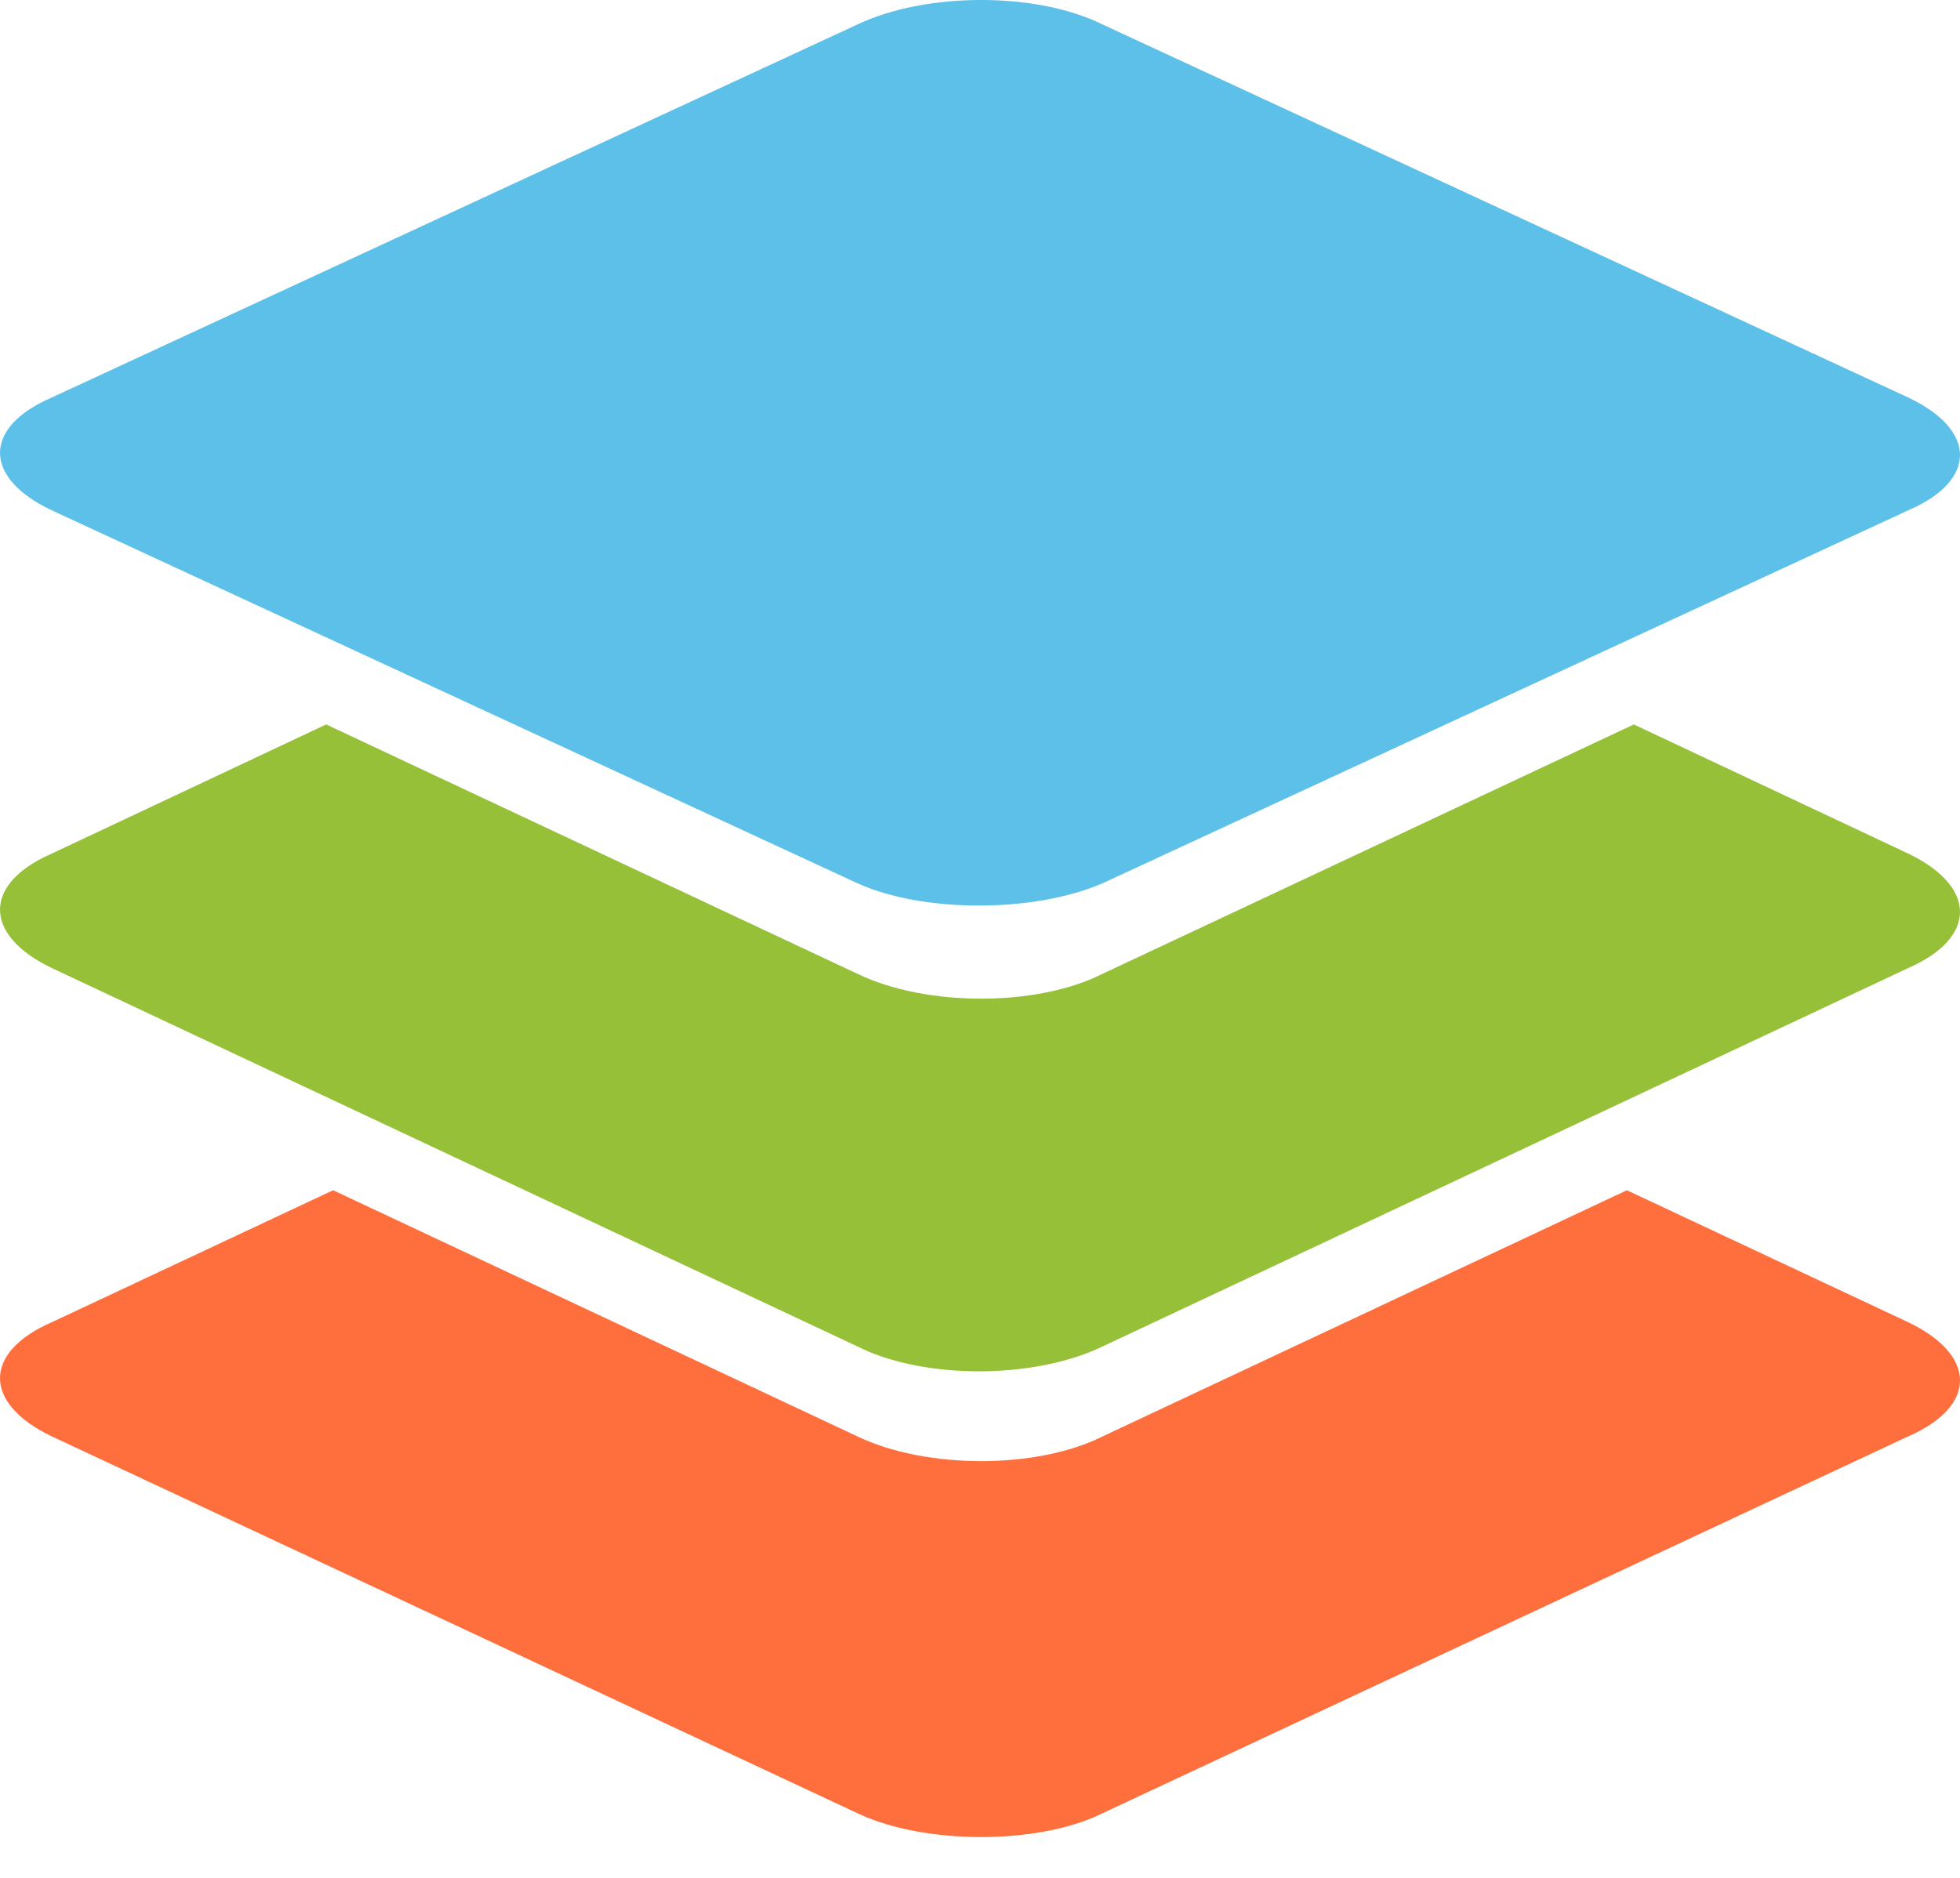
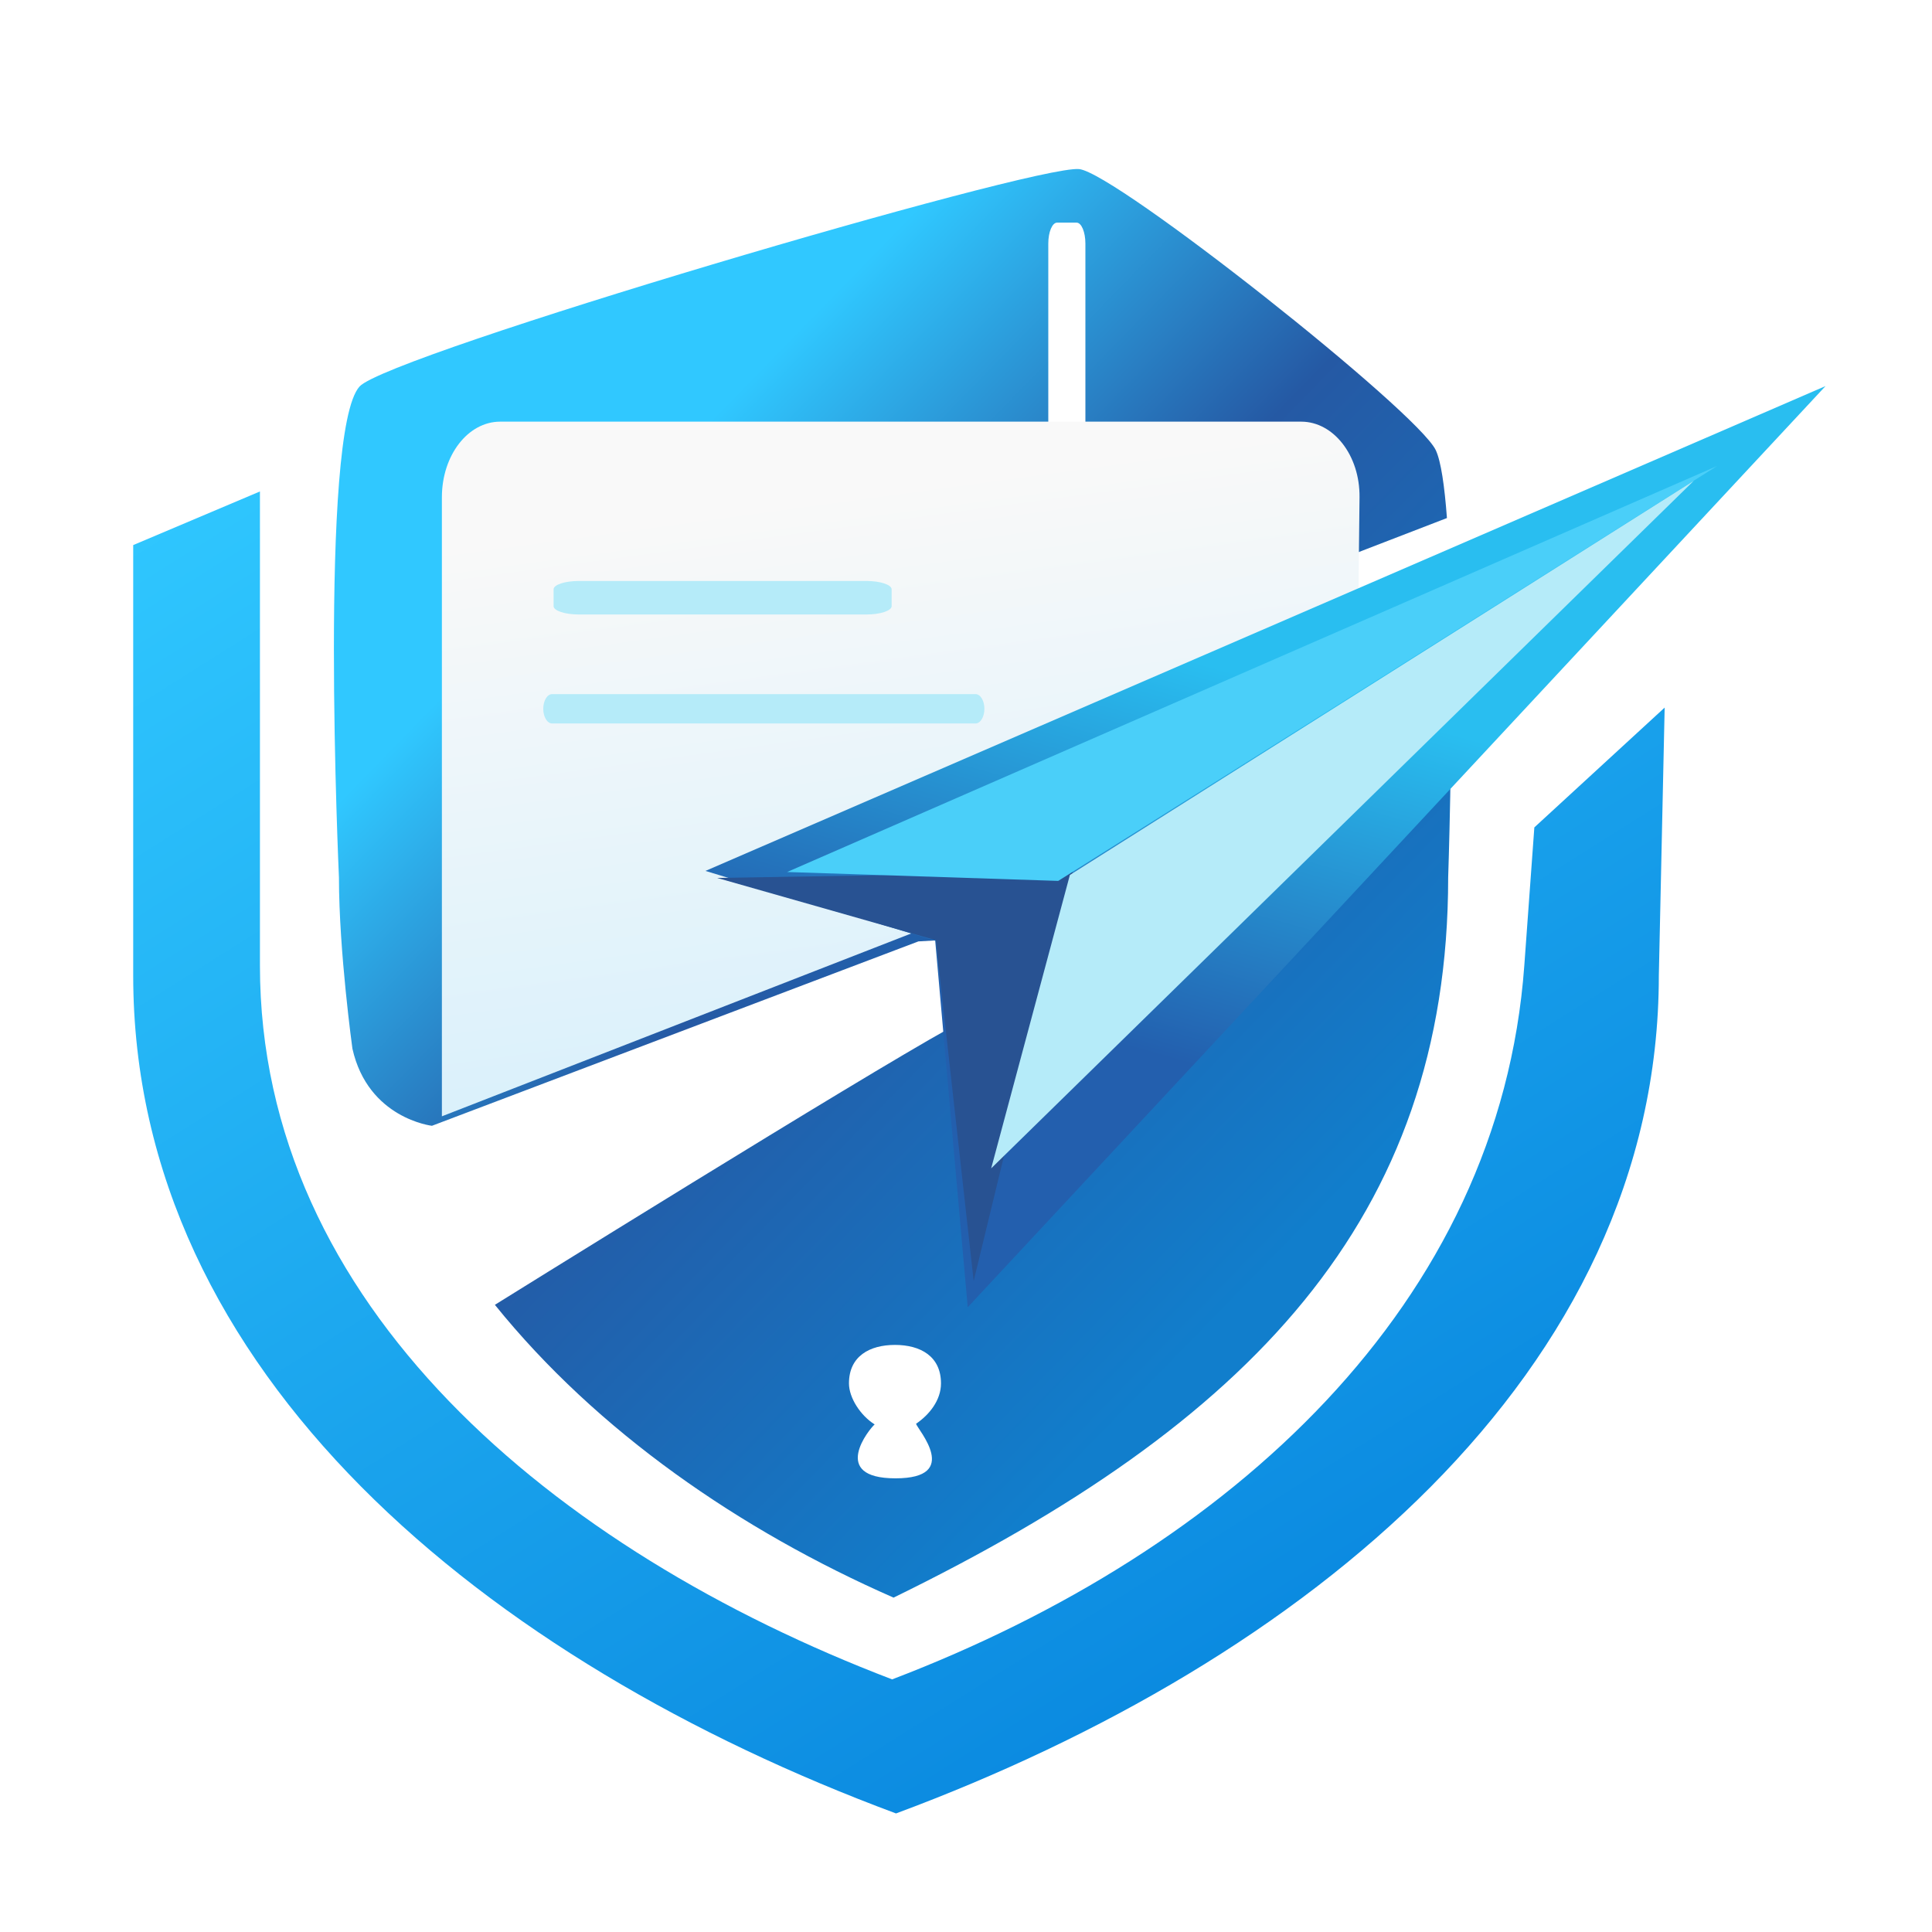
- <svg xmlns="http://www.w3.org/2000/svg" width="24" height="23" viewBox="0 0 24 23" fill="none">
-   <path fill-rule="evenodd" clip-rule="evenodd" d="M10.533 22.224L0.633 17.592C-0.211 17.188 -0.211 16.563 0.633 16.195L4.079 14.578L10.497 17.592C11.34 17.997 12.697 17.997 13.503 17.592L19.921 14.578L23.367 16.195C24.211 16.599 24.211 17.224 23.367 17.592L13.467 22.224C12.697 22.592 11.34 22.592 10.533 22.224Z" fill="#FF6F3D" />
-   <path fill-rule="evenodd" clip-rule="evenodd" d="M10.501 16.492L0.631 11.855C-0.21 11.45 -0.21 10.824 0.631 10.456L3.994 8.873L10.501 11.928C11.342 12.333 12.695 12.333 13.499 11.928L20.006 8.873L23.369 10.456C24.21 10.861 24.21 11.486 23.369 11.855L13.499 16.492C12.658 16.897 11.305 16.897 10.501 16.492Z" fill="#95C038" />
-   <path fill-rule="evenodd" clip-rule="evenodd" d="M10.501 10.819L0.631 6.249C-0.21 5.85 -0.21 5.233 0.631 4.87L10.501 0.299C11.342 -0.1 12.695 -0.1 13.499 0.299L23.369 4.87C24.21 5.269 24.21 5.886 23.369 6.249L13.499 10.819C12.658 11.182 11.305 11.182 10.501 10.819Z" fill="#5DC0E8" />
+ <svg xmlns="http://www.w3.org/2000/svg" xmlns:xlink="http://www.w3.org/1999/xlink" width="32" height="32" viewBox="0 0 32 32">
+   <svg x="0" y="0" width="32" height="32" viewBox="0 0 512 512" preserveAspectRatio="xMidYMid meet">
+     <defs id="defs1">
+       <linearGradient id="shieldGrad-3" x1="110" y1="40" x2="330" y2="340" gradientUnits="userSpaceOnUse" gradientTransform="matrix(1.617225,0,0,1.387845,-37.47364,5.93809)">
+         <stop offset="0%" stop-color="#30C8FF" id="stop1-6" />
+         <stop offset="100%" stop-color="#0078D7" id="stop2-7" />
+       </linearGradient>
+       <linearGradient id="shieldGrad-7" x1="117.884" y1="91.35" x2="276.123" y2="247.833" gradientUnits="userSpaceOnUse" gradientTransform="matrix(1.175831,0,0,1.192951,36.9123,15.39711)">
+         <stop offset="0%" stop-color="#30C8FF" id="stop1-0" />
+         <stop offset="0.404" stop-color="#30C8FF" id="stop21" style="stop-color:#2559a4;stop-opacity:1;" />
+         <stop offset="1" stop-color="#0078D7" id="stop2-93" style="stop-color:#117ecc;stop-opacity:1;" />
+       </linearGradient>
+       <linearGradient xlink:href="#linearGradient26" id="linearGradient27" x1="858.135" y1="85.479" x2="874.139" y2="188.47" gradientUnits="userSpaceOnUse" gradientTransform="matrix(1.582264,0,0,1.387845,-1175.796,17.61481)" />
+       <linearGradient id="linearGradient26">
+         <stop style="stop-color:#f9f9f9;stop-opacity:1;" offset="0" id="stop26" />
+         <stop style="stop-color:#dbf1fb;stop-opacity:1;" offset="1" id="stop27" />
+       </linearGradient>
+       <linearGradient xlink:href="#linearGradient19" id="linearGradient20" x1="749.32" y1="-98.792" x2="726.966" y2="-28.622" gradientUnits="userSpaceOnUse" gradientTransform="matrix(1.582264,0,0,1.387845,-867.3322,312.7885)" />
+       <linearGradient id="linearGradient19">
+         <stop style="stop-color:#29bef0;stop-opacity:1;" offset="0" id="stop19" />
+         <stop style="stop-color:#235fae;stop-opacity:1;" offset="1" id="stop20" />
+       </linearGradient>
+     </defs>
+     <g id="layer1">
+       <path id="path7-3" style="fill:url(#shieldGrad-3);stroke-width:1.498" d="M 68.886,130.242 35.301,144.453 V 258.525 c 0,105.476 93.8,181.808 202.154,222.055 C 345.809,440.333 439.608,364.001 439.608,258.525 l 1.545,-71.005 -34.536,31.75 -2.662,36.634 C 397.445,345.509 326.221,410.769 236.422,445.052 146.623,410.769 68.886,345.749 68.886,255.904 Z" />
+       <path id="path7-0" style="fill:url(#shieldGrad-7);stroke-width:1.184" d="M 285.969,44.808 C 273.753,43.672 102.872,94.058 95.286,102.422 c -10.845,11.957 -5.461,130.091 -5.461,130.091 0,19.662 3.57,45.392 3.57,45.392 4.145,18.514 21.076,20.441 21.076,20.441 l 128.922,-48.867 19.665,-1.111 c 0,0 2.187,18.881 -5.461,21.102 -6.268,1.821 -94.729,56.608 -126.448,76.321 27.104,33.59 64.967,59.728 105.652,77.595 94.077,-45.935 146.98,-100.208 146.98,-190.872 0,0 1.2,-35.25 0.755,-66.701 l -53.881,21.3 -3.09,-28.275 55.889,-21.55 c -0.636,-8.515 -1.581,-15.04 -2.949,-17.971 -4.777,-10.234 -84.906,-73.615 -94.536,-74.51 z m -5.821,14.19 h 5.152 c 1.297,0 2.341,2.478 2.341,5.554 V 203.385 c 0,3.077 -1.045,5.554 -2.341,5.554 h -5.152 c -1.297,0 -2.341,-2.478 -2.341,-5.554 V 64.552 c 0,-3.077 1.045,-5.554 2.341,-5.554 z M 237.178,356.417 c 6.734,2e-4 12.193,2.998 12.194,10.192 2.8e-4,4.462 -3.085,8.315 -6.613,10.704 0.429,1.527 12.138,14.459 -5.445,14.459 -17.582,0 -6.889,-13.136 -5.522,-14.285 -3.717,-2.327 -6.808,-7.021 -6.807,-10.878 2.7e-4,-7.194 5.46,-10.192 12.194,-10.192 z" />
+       <path id="rect19" style="fill:url(#linearGradient27);stroke:none;stroke-width:1.611" d="m 132.555,111.742 c -8.56,0 -15.449,8.936 -15.449,20.037 v 164.056 l 242.41,-94.438 0.773,-69.617 c 0.123,-11.1 -6.892,-20.037 -15.452,-20.037 z" />
+       <rect style="fill:#b5ebf9;fill-opacity:1;stroke:none;stroke-width:1.376" id="rect24" width="89.59" height="8.885" x="146.703" y="153.962" rx="6.711" ry="2.221" />
+       <rect style="fill:#b5ebf9;fill-opacity:1;stroke:none;stroke-width:1.376" id="rect25" width="116.904" height="7.775" x="143.97" y="183.949" rx="2.34" ry="3.887" />
+       <path id="path14-5" style="fill:url(#linearGradient20);stroke-width:1.482" d="m 483.784,102.313 -296.829,128.488 60.884,18.515 8.618,97.117 z" />
+       <path style="fill:#285292;fill-opacity:1;stroke:none;stroke-width:1.376" d="m 247.993,249.156 -57.942,-16.493 94.252,-1.571 -26.267,108.38 z" id="path21" />
+       <path style="fill:#4acff9;fill-opacity:1;stroke:none;stroke-width:1.376" d="m 208.593,231.093 71.848,2.356 174.598,-109.951 z" id="path22" />
+       <path style="fill:#b5ebf9;fill-opacity:1;stroke:none;stroke-width:1.376" d="m 283.531,231.878 -20.859,77.751 186.186,-182.204 z" id="path23" />
+     </g>
+   </svg>
</svg>
